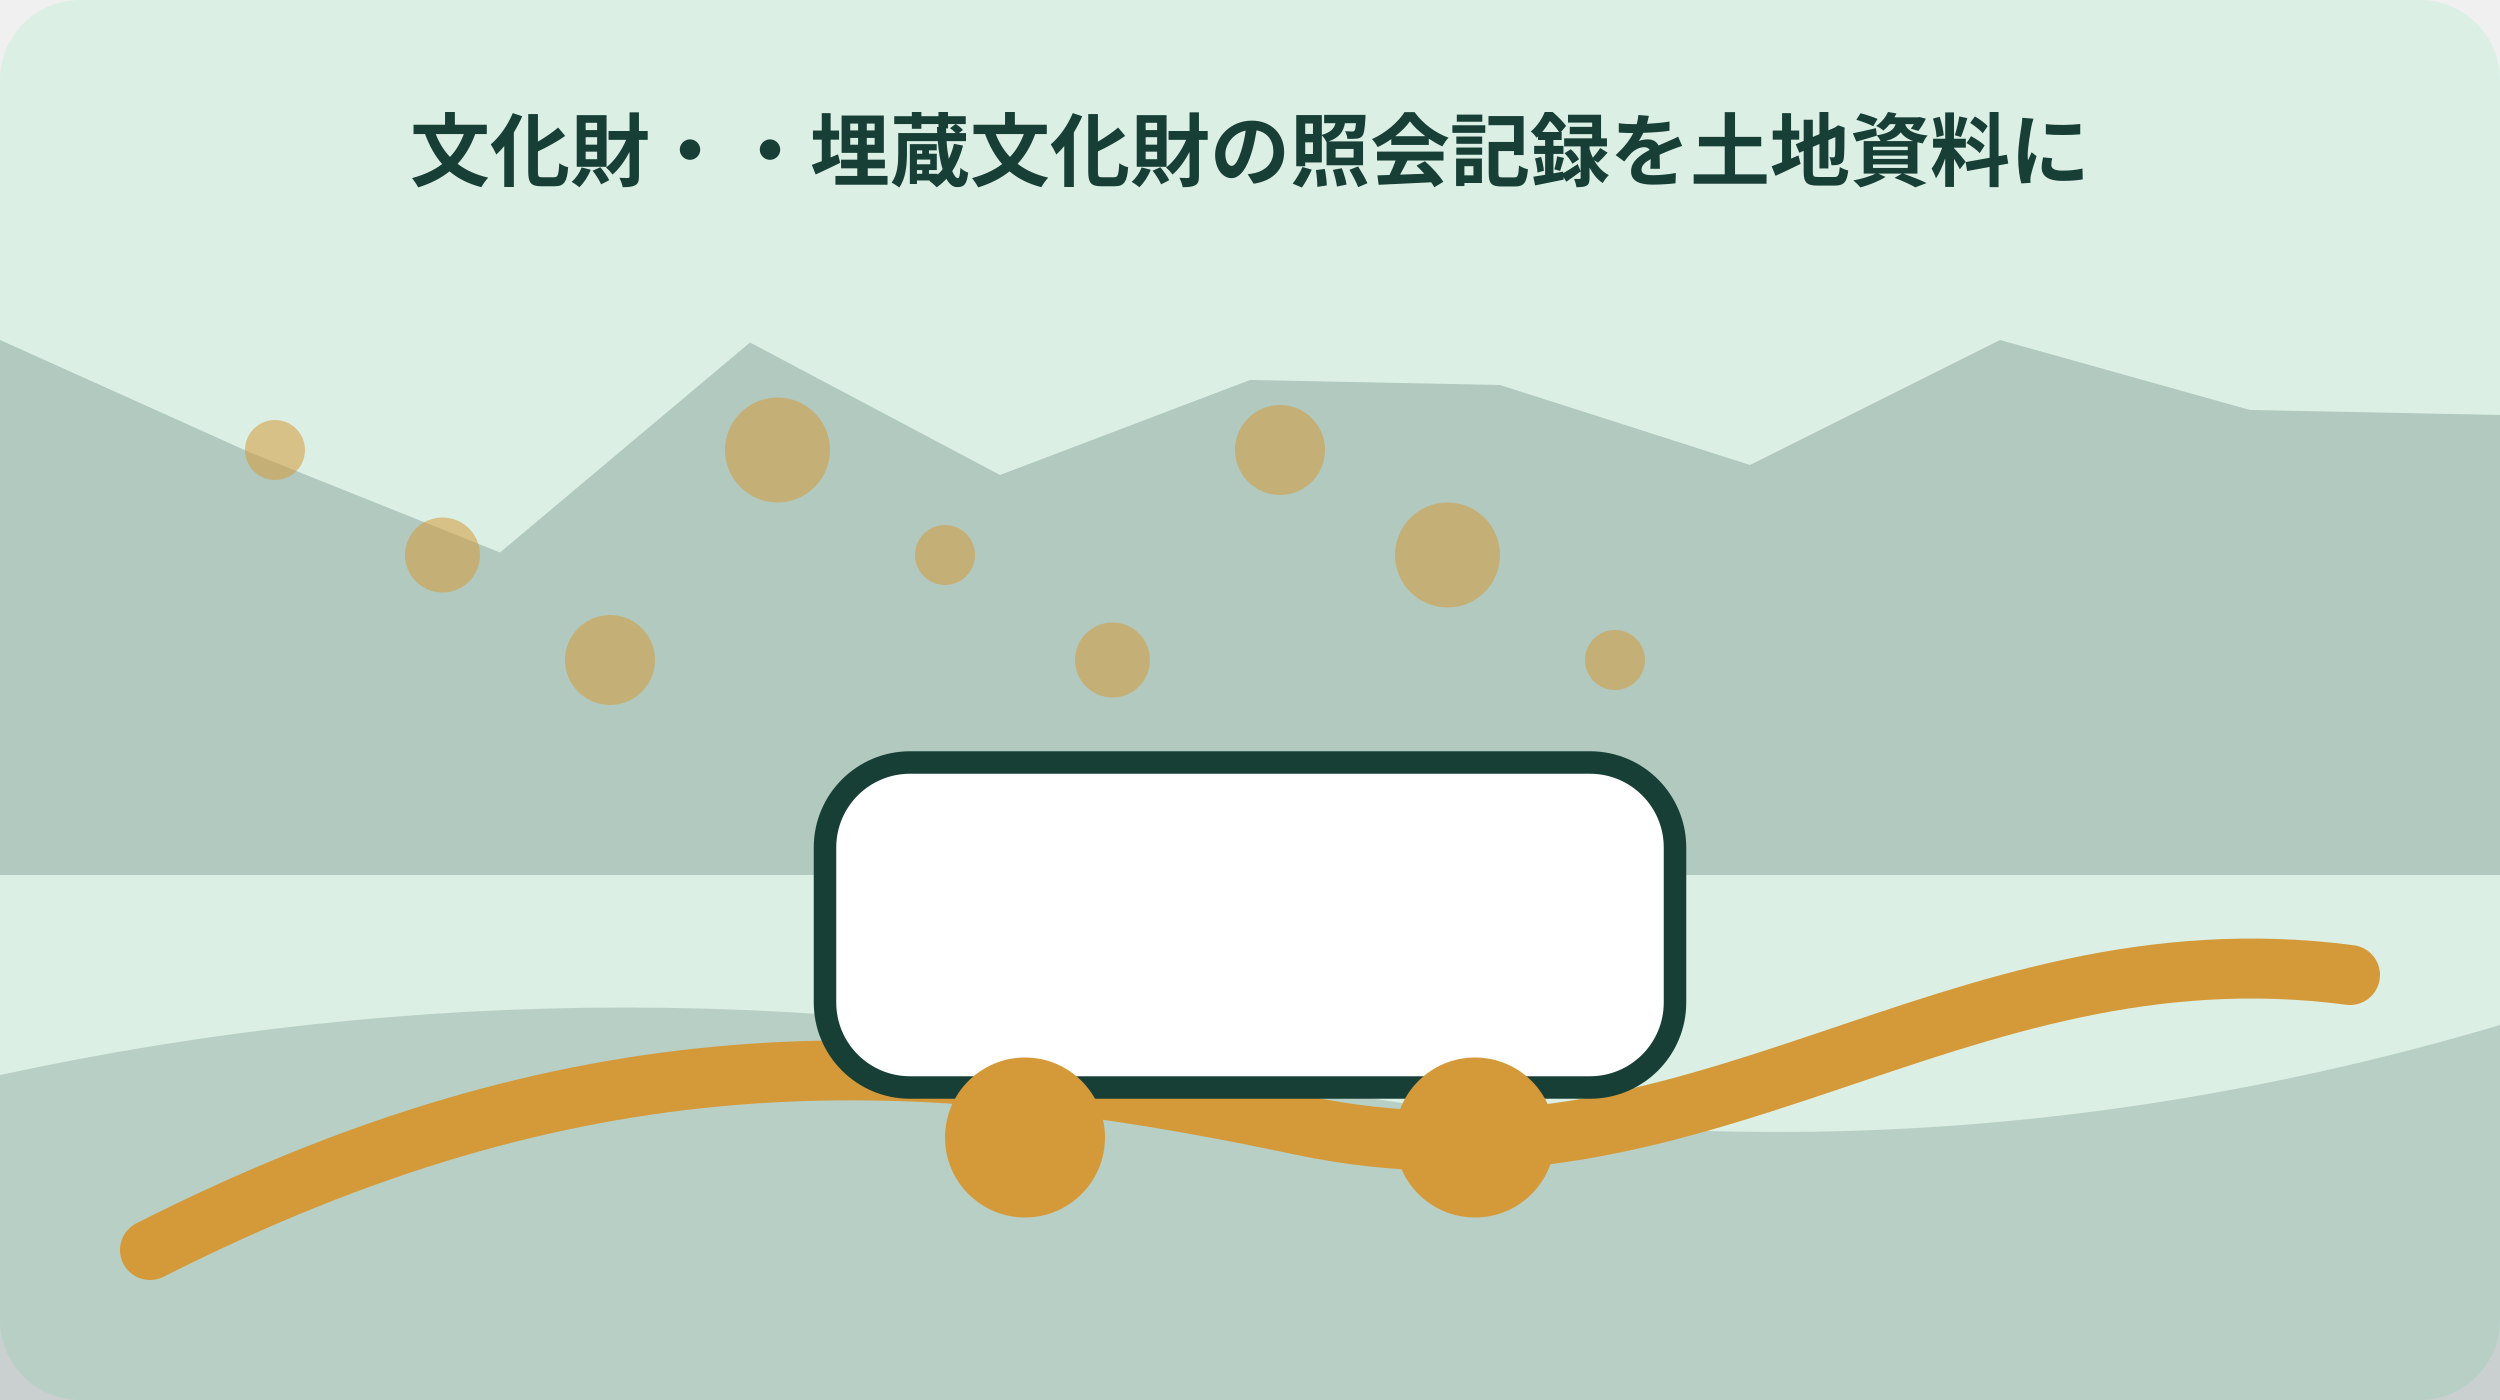
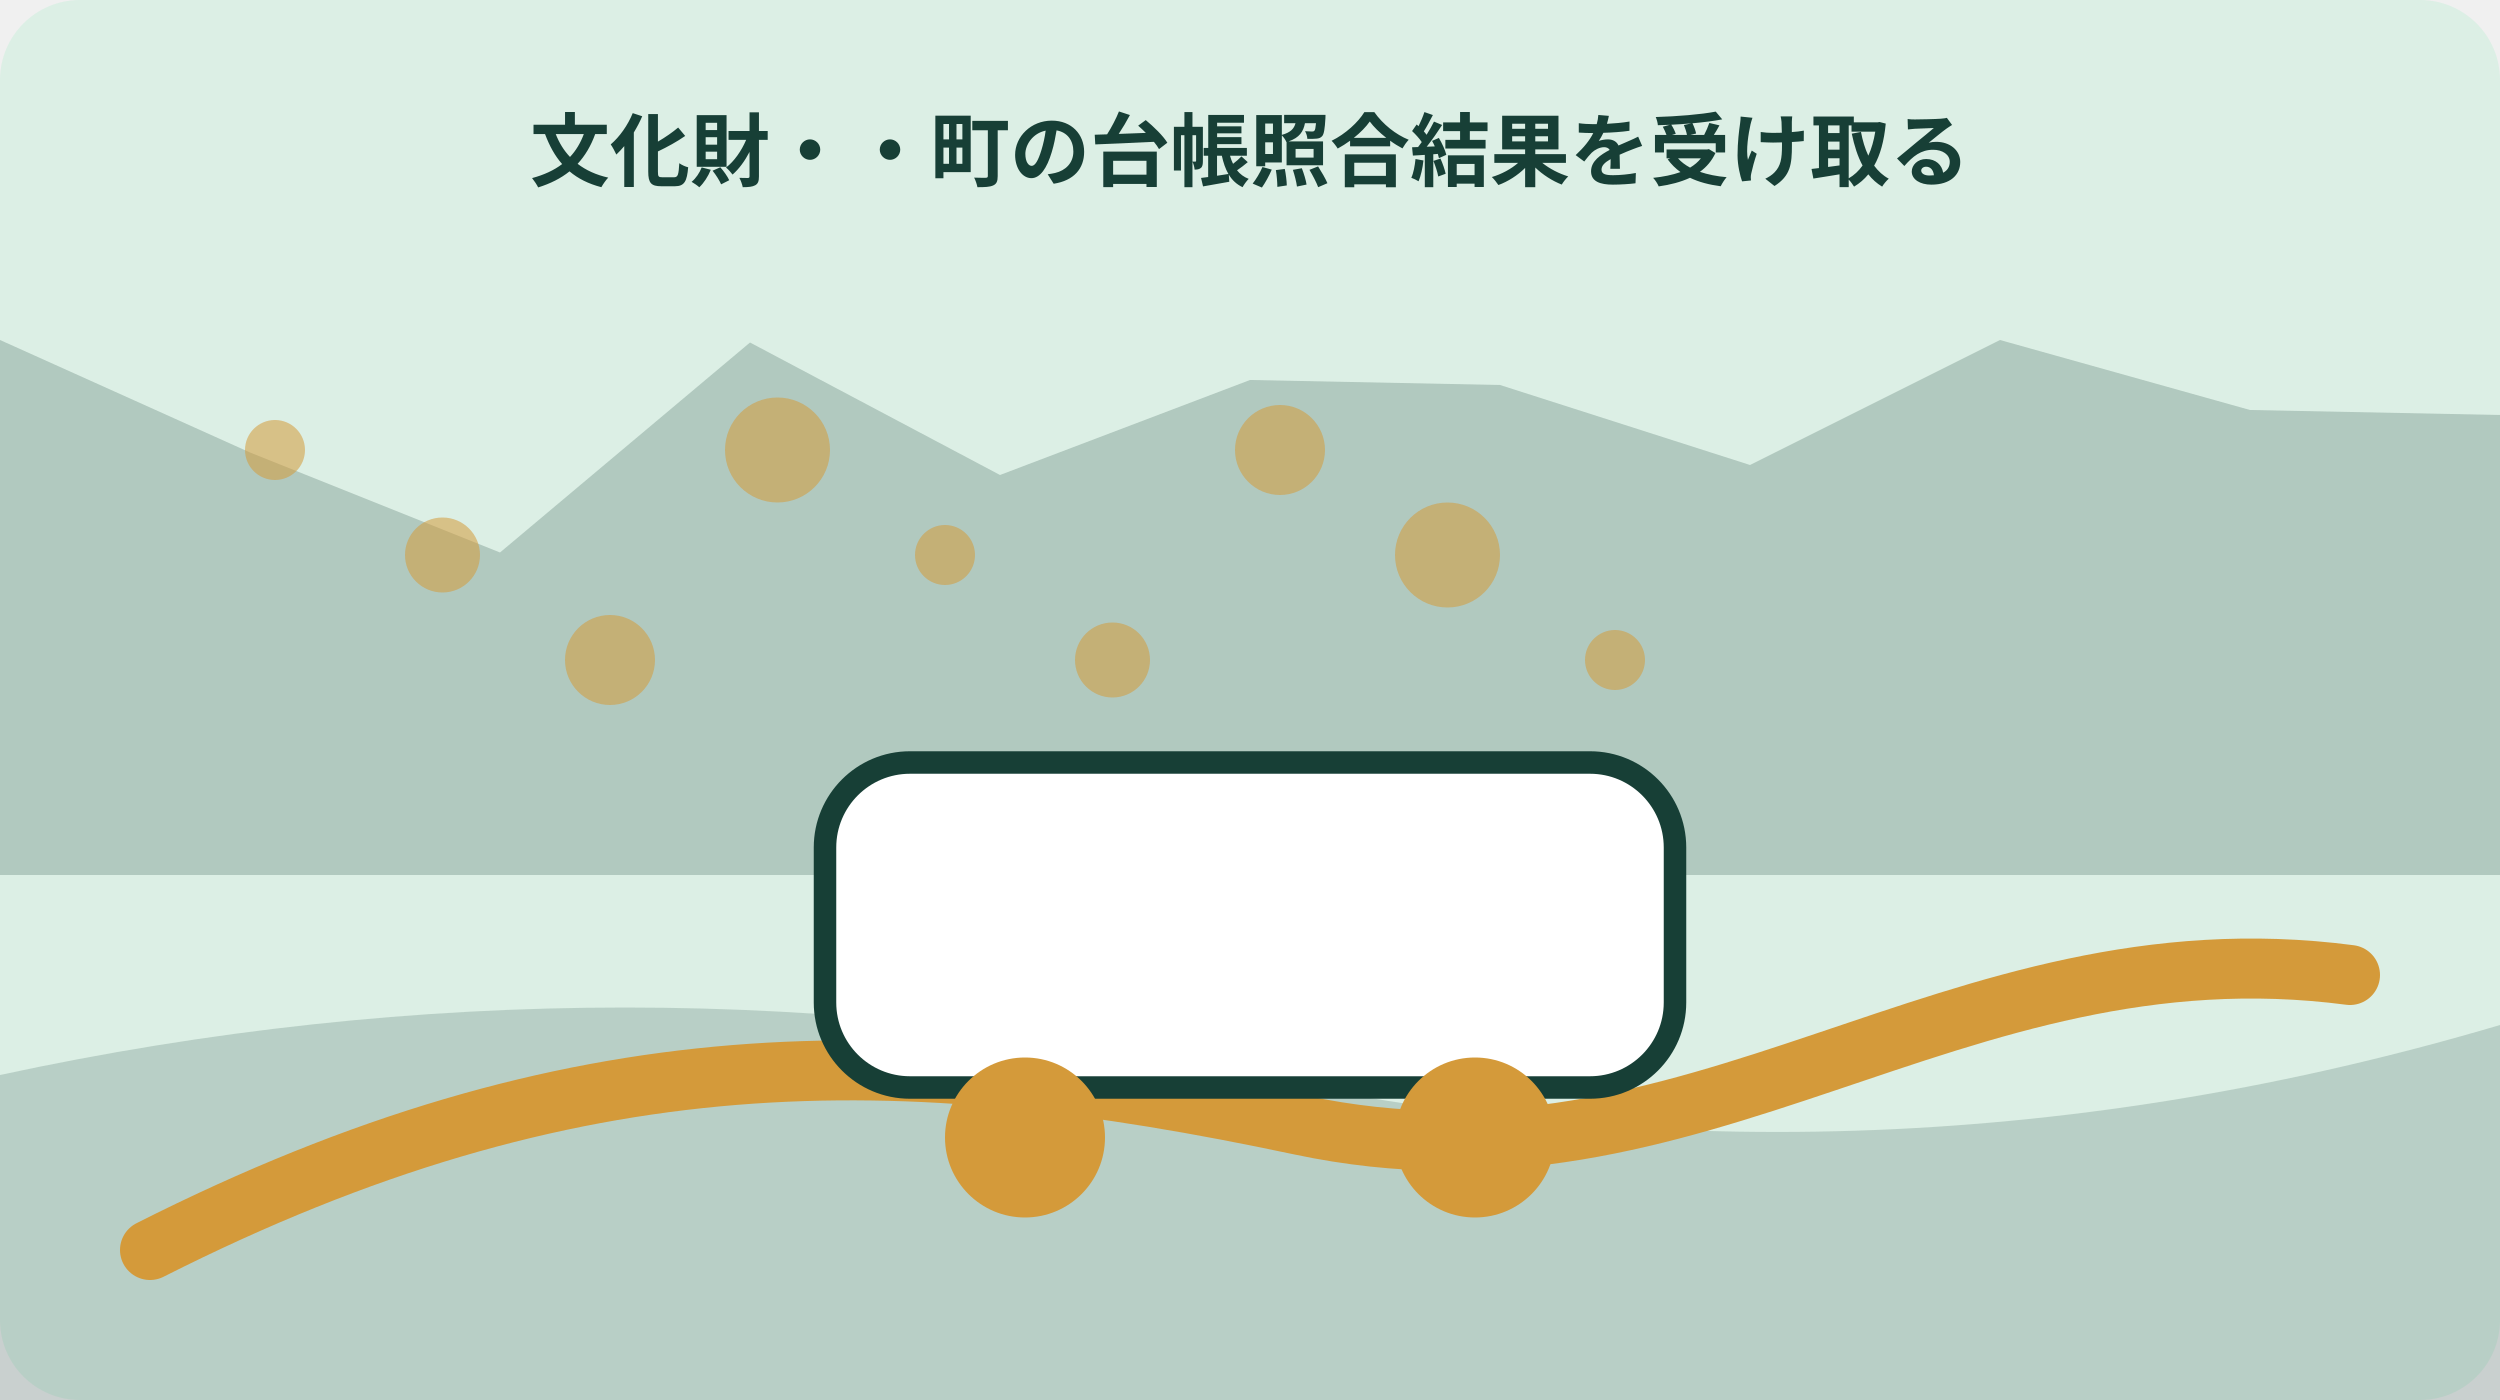
<svg xmlns="http://www.w3.org/2000/svg" width="1000" height="560" viewBox="0 0 1000 560" role="img" aria-labelledby="title desc" data-illustration="mori-editorial" data-topic-id="205" data-scene-index="1">
  <rect width="1000" height="560" rx="32" fill="#dcefe5" />
  <polygon points="0,136 100,181 200,221 300,137 400,190 500,152 600,154 700,186 800,136 900,164 1000,166 1000,350 0,350" fill="#173f36" opacity=".22" />
  <path d="M0 430 Q250 376 500 430 T1000 410 V560 H0Z" fill="#173f36" opacity=".18" />
  <path d="M60 500 C230 414 360 416 520 450 S780 369 940 390" fill="none" stroke="#d49a3a" stroke-width="24" stroke-linecap="round" />
  <circle cx="110" cy="180" r="12" fill="#d49a3a" opacity=".55" />
  <circle cx="177" cy="222" r="15" fill="#d49a3a" opacity=".55" />
  <circle cx="244" cy="264" r="18" fill="#d49a3a" opacity=".55" />
  <circle cx="311" cy="180" r="21" fill="#d49a3a" opacity=".55" />
  <circle cx="378" cy="222" r="12" fill="#d49a3a" opacity=".55" />
  <circle cx="445" cy="264" r="15" fill="#d49a3a" opacity=".55" />
  <circle cx="512" cy="180" r="18" fill="#d49a3a" opacity=".55" />
  <circle cx="579" cy="222" r="21" fill="#d49a3a" opacity=".55" />
  <circle cx="646" cy="264" r="12" fill="#d49a3a" opacity=".55" />
  <g data-scene="transport">
    <rect x="330" y="305" width="340" height="130" rx="34" fill="#fff" stroke="#173f36" stroke-width="9" />
    <circle cx="410" cy="455" r="32" fill="#d49a3a" />
    <circle cx="590" cy="455" r="32" fill="#d49a3a" />
  </g>
-   <text x="500" y="72" text-anchor="middle" font-family="sans-serif" font-size="32" font-weight="700" fill="#173f36">文化財・・埋蔵文化財の照会記録を土地資料に</text>
+   <text x="500" y="72" text-anchor="middle" font-family="sans-serif" font-size="32" font-weight="700" fill="#173f36">文化財・・町の台帳照合結果を受け取る</text>
</svg>
